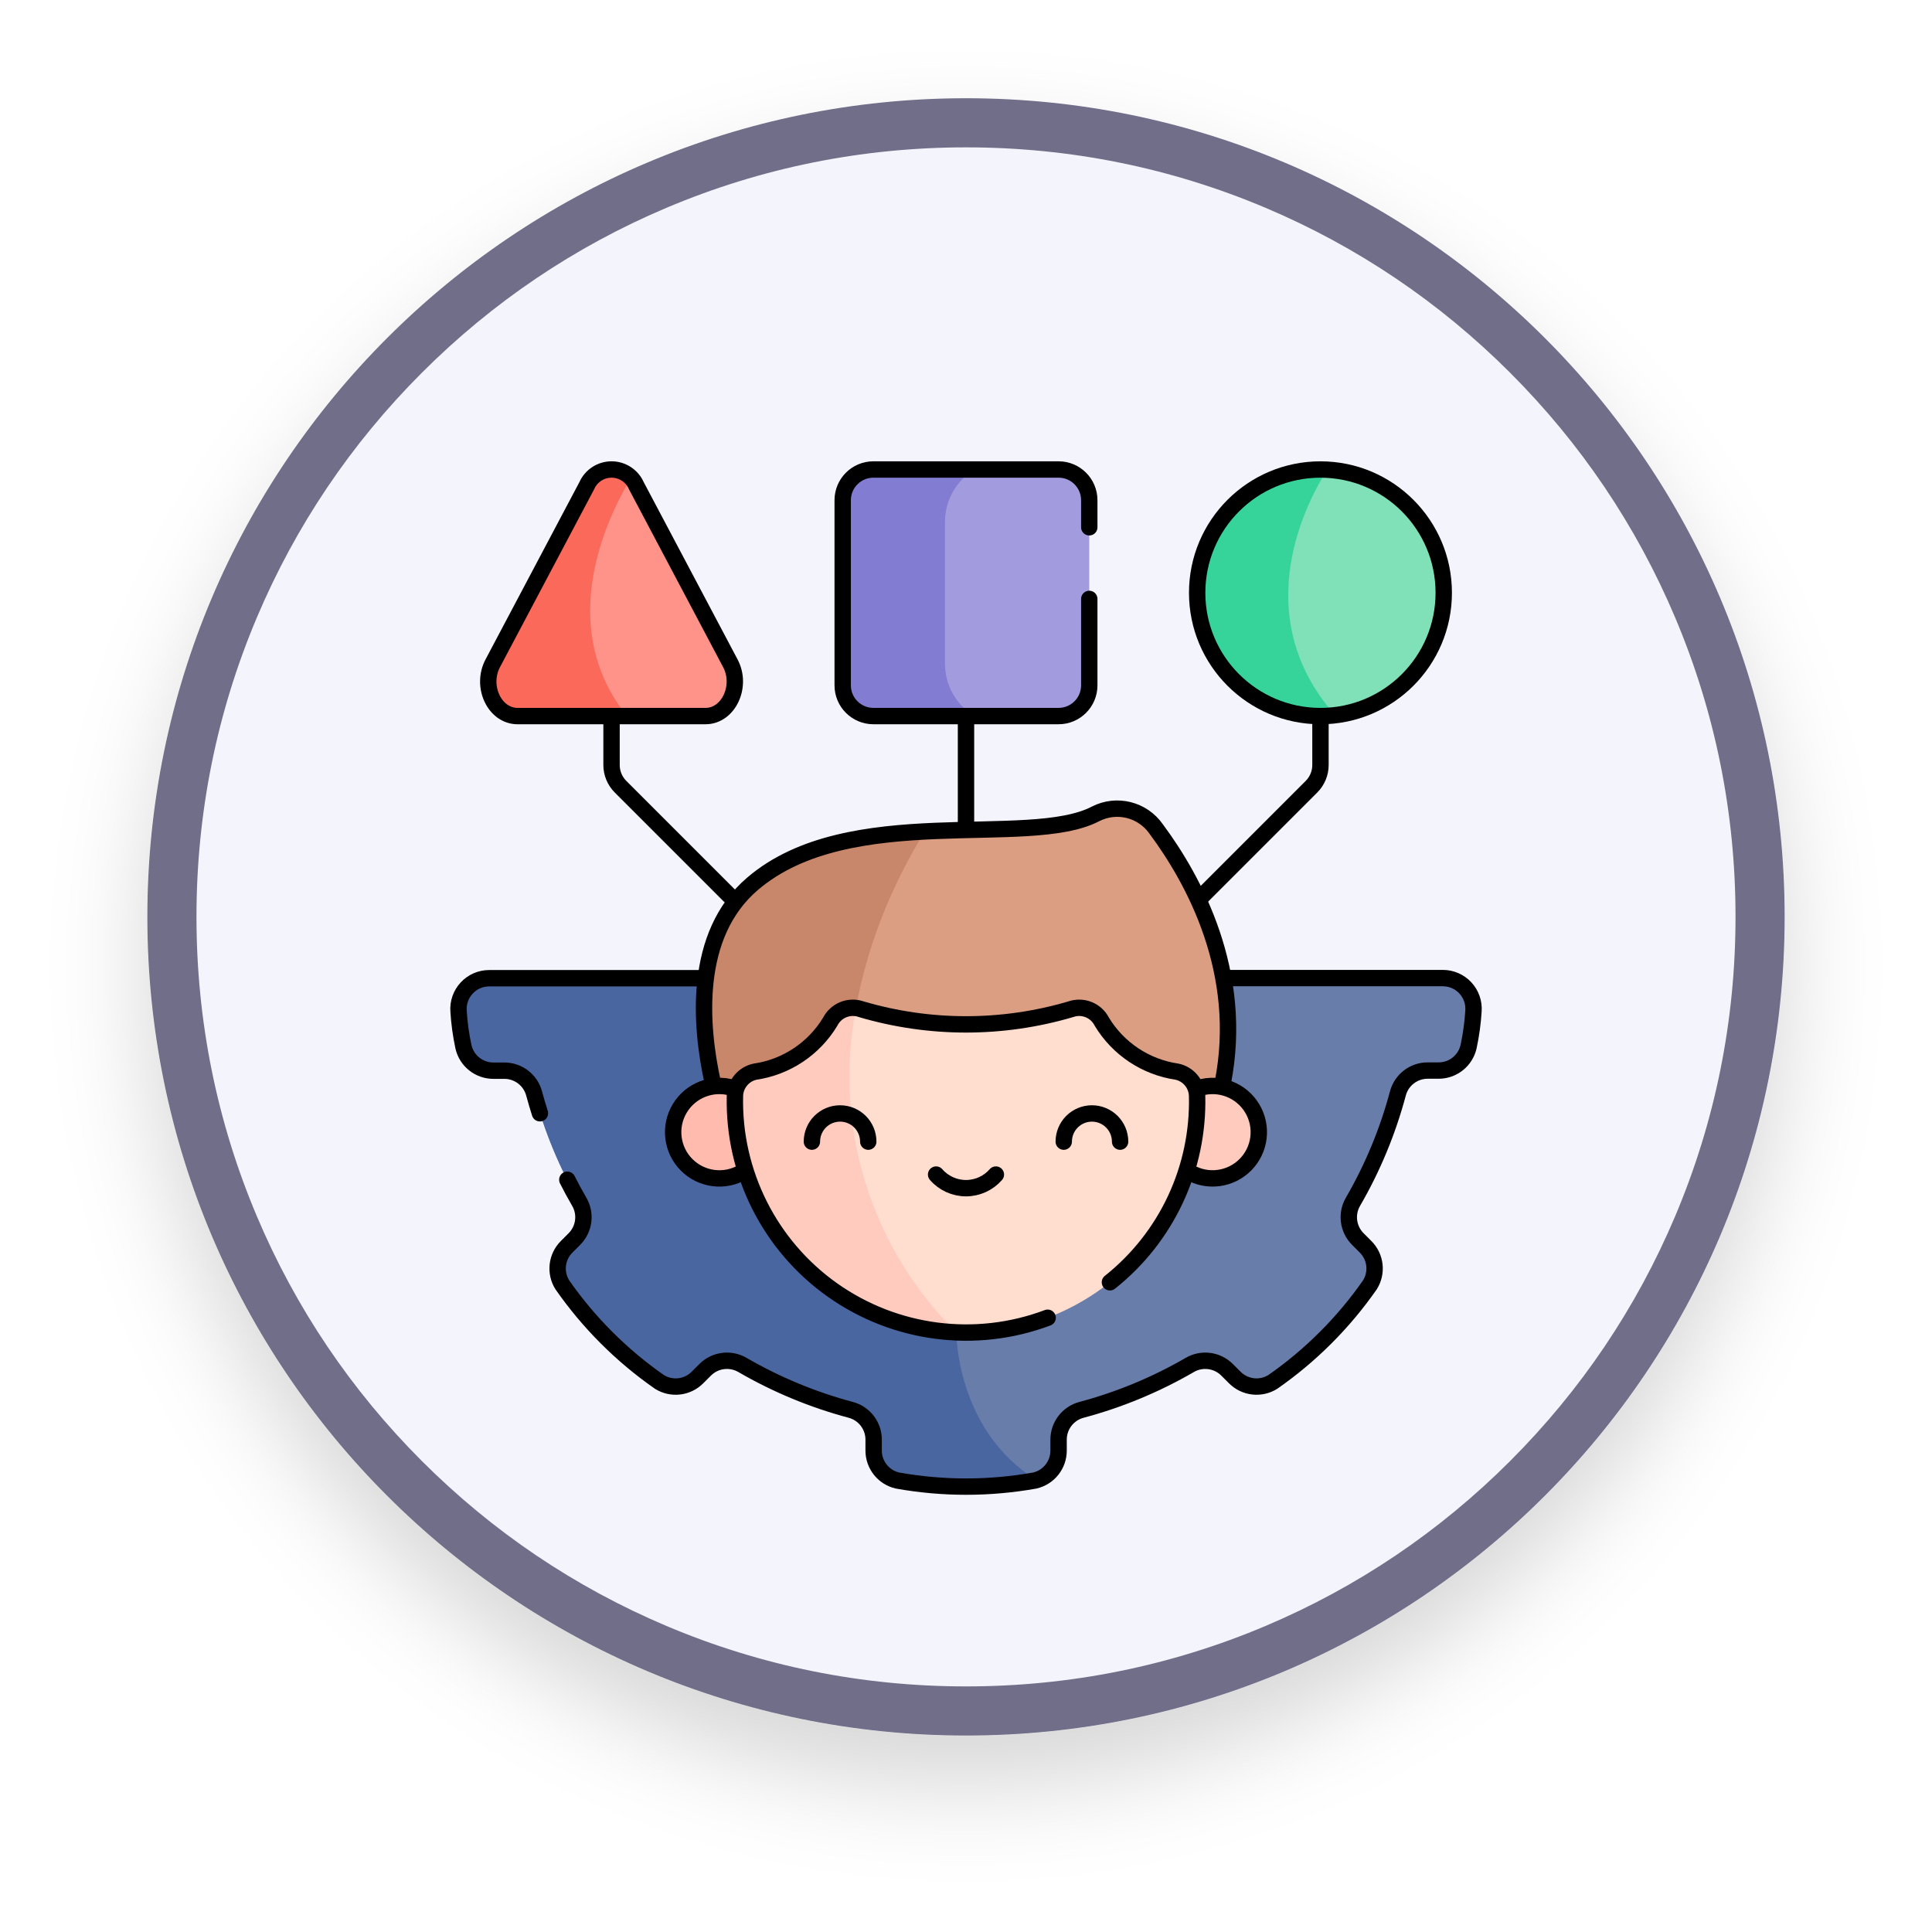
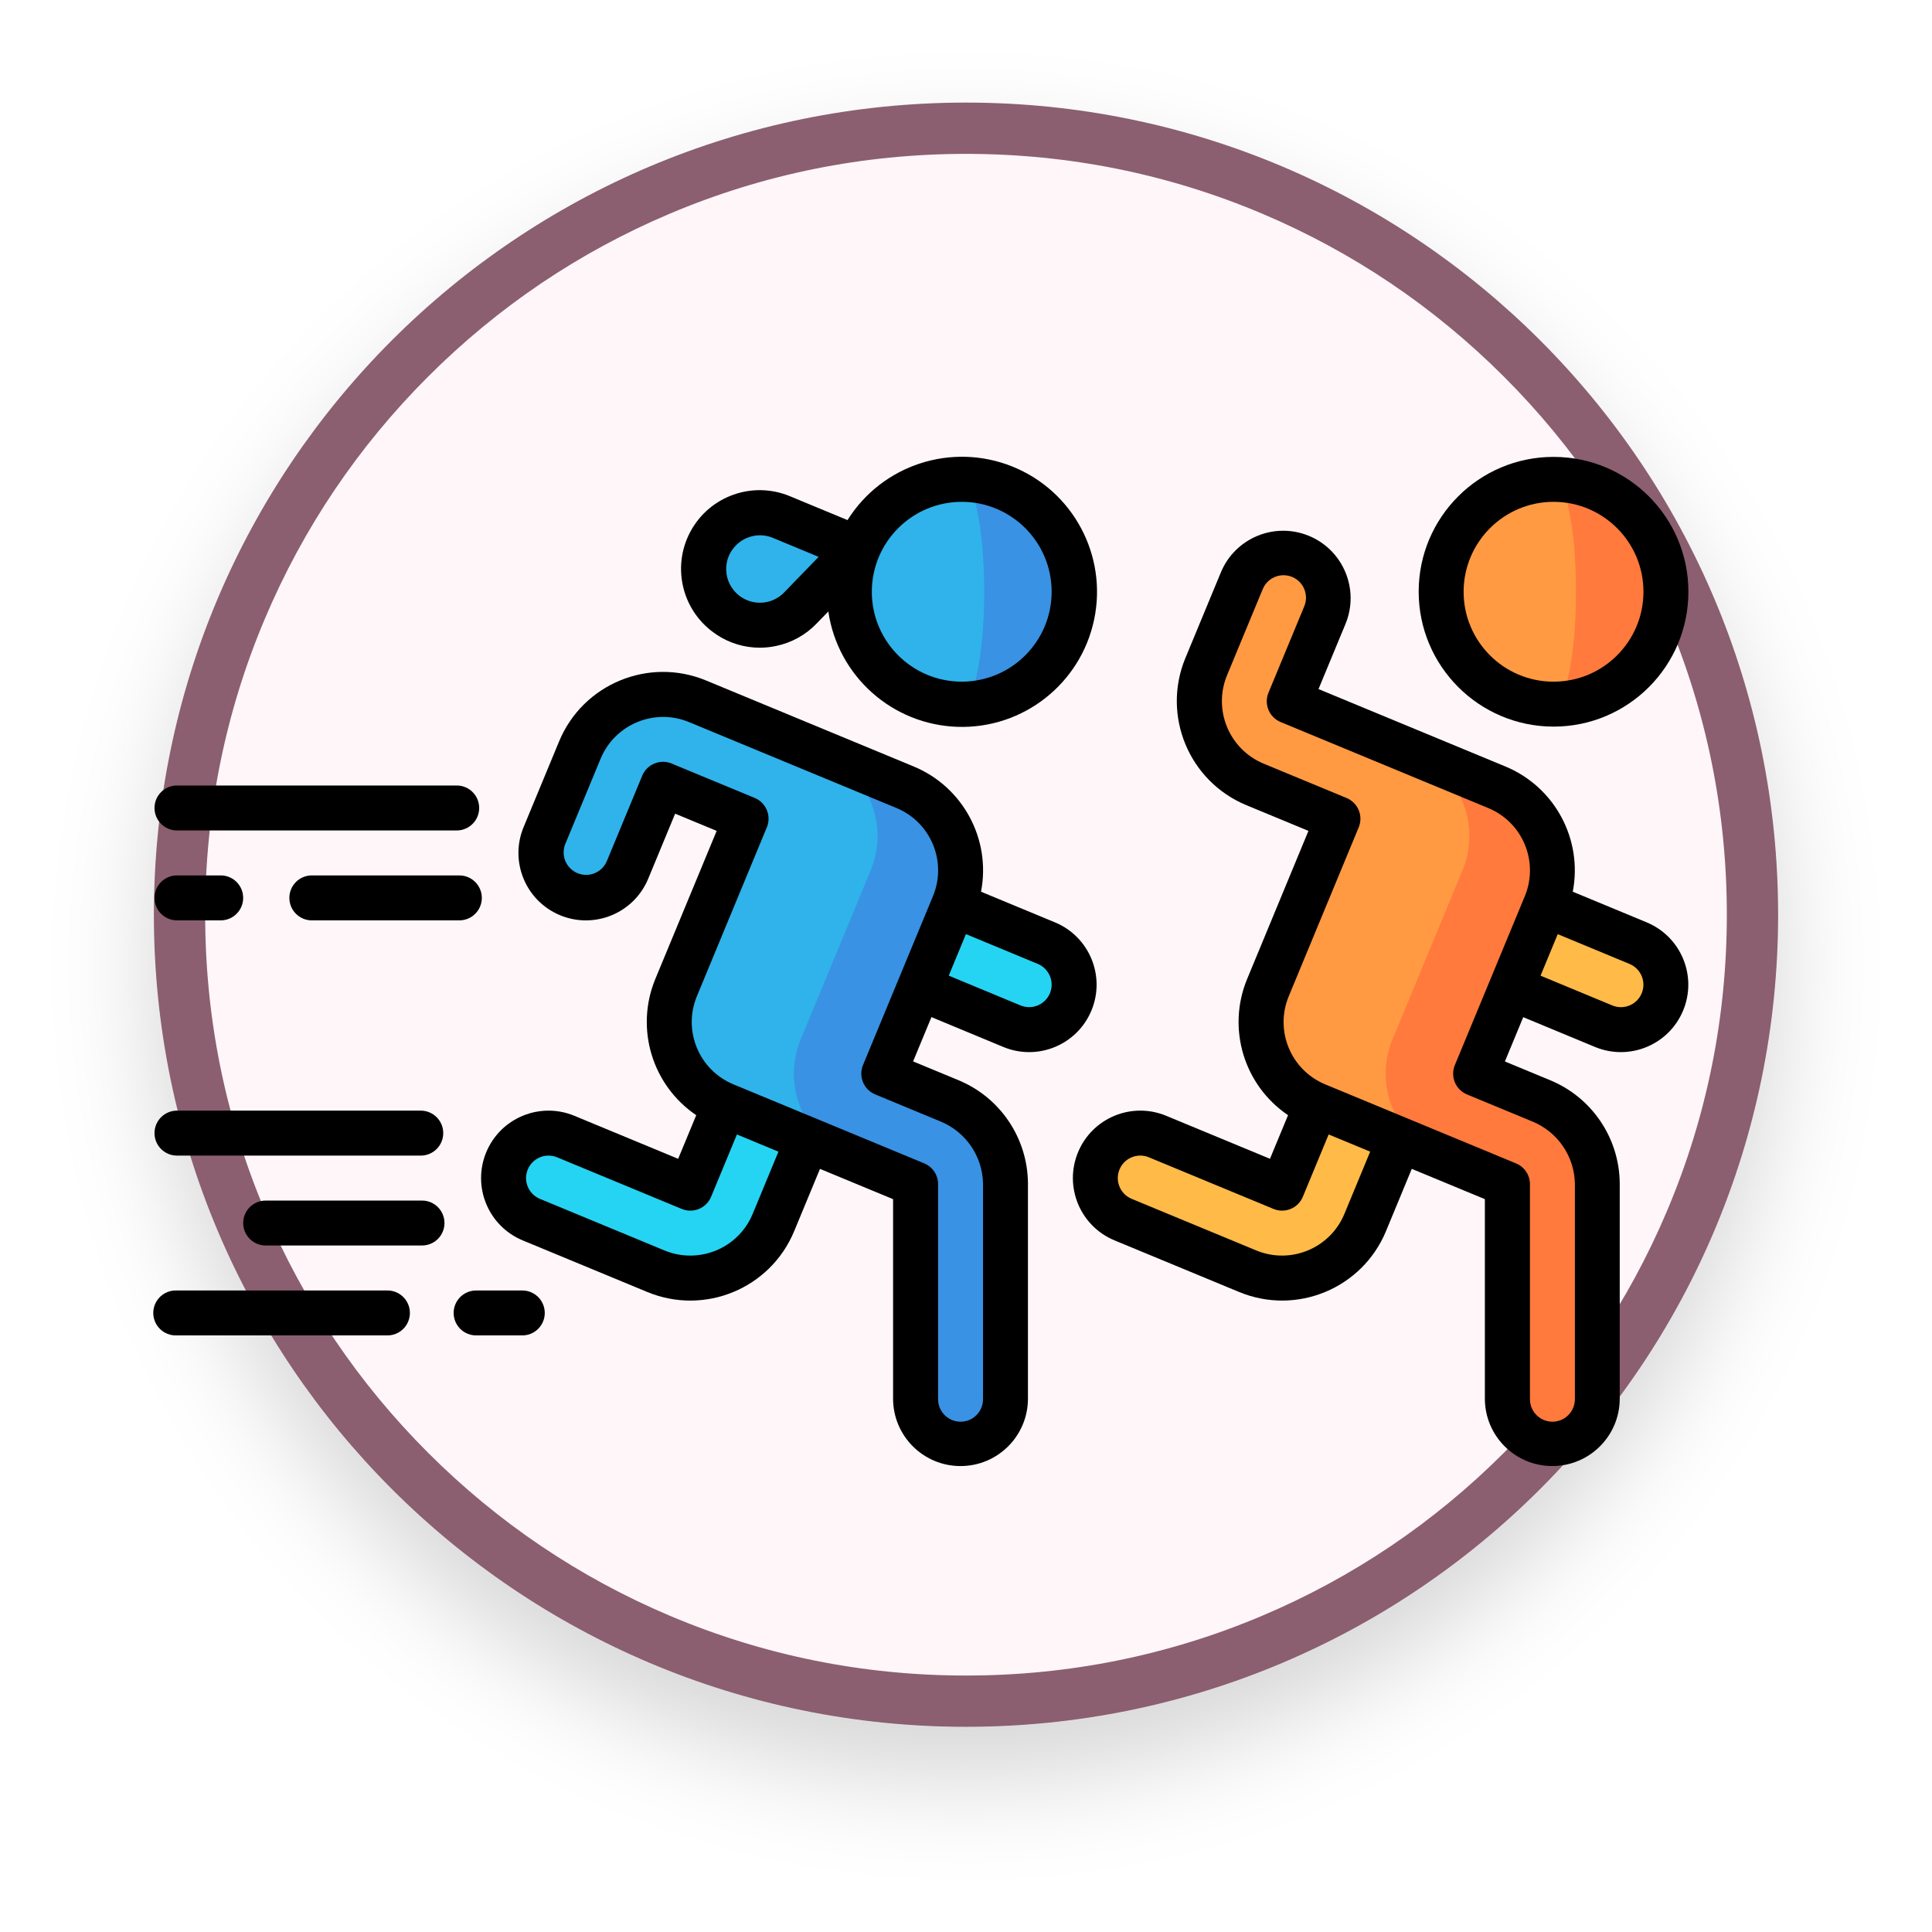
- <svg xmlns="http://www.w3.org/2000/svg" width="118" height="118" viewBox="0 0 118 118">
+ <svg xmlns="http://www.w3.org/2000/svg" width="113" height="113" viewBox="0 0 113 113">
  <defs>
-     <filter id="Path_982547" x="0" y="0" width="118" height="118" filterUnits="userSpaceOnUse">
+     <filter id="Path_982547" x="0" y="0" width="113" height="113" filterUnits="userSpaceOnUse">
      <feOffset dy="3" input="SourceAlpha" />
      <feGaussianBlur stdDeviation="3" result="blur" />
      <feFlood flood-opacity="0.161" />
      <feComposite operator="in" in2="blur" />
      <feComposite in="SourceGraphic" />
    </filter>
  </defs>
-   <g id="Group_1203522" data-name="Group 1203522" transform="translate(-426.652 -3976.515)">
-     <g id="Group_1202991" data-name="Group 1202991">
-       <g id="Group_1202526" data-name="Group 1202526" transform="translate(435.652 3982.515)">
-         <g id="Group_1178325" data-name="Group 1178325">
-           <g id="Group_1177679" data-name="Group 1177679">
-             <g id="Group_1172010" data-name="Group 1172010">
-               <g id="Group_1171046" data-name="Group 1171046">
-                 <g id="Group_1148525" data-name="Group 1148525">
-                   <g transform="matrix(1, 0, 0, 1, -9, -6)" filter="url(#Path_982547)">
-                     <g id="Path_982547-2" data-name="Path 982547" transform="translate(9 6)" fill="#f4f4fd">
-                       <path d="M 50 98.5 C 43.452 98.5 37.1 97.218 31.122 94.689 C 25.347 92.247 20.16 88.749 15.705 84.295 C 11.251 79.84 7.753 74.653 5.311 68.878 C 2.782 62.9 1.5 56.548 1.5 50 C 1.5 43.452 2.782 37.1 5.311 31.122 C 7.753 25.347 11.251 20.16 15.705 15.705 C 20.16 11.251 25.347 7.753 31.122 5.311 C 37.1 2.782 43.452 1.5 50 1.5 C 56.548 1.5 62.9 2.782 68.878 5.311 C 74.653 7.753 79.84 11.251 84.295 15.705 C 88.749 20.16 92.247 25.347 94.689 31.122 C 97.218 37.1 98.5 43.452 98.5 50 C 98.5 56.548 97.218 62.9 94.689 68.878 C 92.247 74.653 88.749 79.84 84.295 84.295 C 79.84 88.749 74.653 92.247 68.878 94.689 C 62.9 97.218 56.548 98.5 50 98.5 Z" stroke="none" />
-                       <path d="M 50 3 C 43.654 3 37.499 4.242 31.706 6.692 C 26.11 9.059 21.083 12.449 16.766 16.766 C 12.449 21.083 9.059 26.11 6.692 31.706 C 4.242 37.499 3 43.654 3 50 C 3 56.346 4.242 62.501 6.692 68.294 C 9.059 73.89 12.449 78.917 16.766 83.234 C 21.083 87.551 26.11 90.941 31.706 93.308 C 37.499 95.758 43.654 97 50 97 C 56.346 97 62.501 95.758 68.294 93.308 C 73.89 90.941 78.917 87.551 83.234 83.234 C 87.551 78.917 90.941 73.89 93.308 68.294 C 95.758 62.501 97 56.346 97 50 C 97 43.654 95.758 37.499 93.308 31.706 C 90.941 26.11 87.551 21.083 83.234 16.766 C 78.917 12.449 73.89 9.059 68.294 6.692 C 62.501 4.242 56.346 3 50 3 M 50 0 C 77.614 0 100 22.386 100 50 C 100 77.614 77.614 100 50 100 C 22.386 100 0 77.614 0 50 C 0 22.386 22.386 0 50 0 Z" stroke="none" fill="#6f6e88" />
+   <g id="Group_1203944" data-name="Group 1203944" transform="translate(-921.51 -4045.893)">
+     <g id="Group_1203574" data-name="Group 1203574" transform="translate(930.51 4051.893)">
+       <g id="Group_1177337" data-name="Group 1177337" transform="translate(0 0)">
+         <g id="Group_1176922" data-name="Group 1176922">
+           <g id="Group_1172322" data-name="Group 1172322">
+             <g id="Group_1164700" data-name="Group 1164700">
+               <g id="Group_1160931" data-name="Group 1160931">
+                 <g id="Group_1160749" data-name="Group 1160749">
+                   <g id="Group_1158891" data-name="Group 1158891">
+                     <g id="Group_1157406" data-name="Group 1157406">
+                       <g id="Group_1155793" data-name="Group 1155793">
+                         <g id="Group_1154704" data-name="Group 1154704">
+                           <g id="Group_1150790" data-name="Group 1150790">
+                             <g id="Group_1154214" data-name="Group 1154214">
+                               <g id="Group_1152583" data-name="Group 1152583">
+                                 <g id="Group_1146973" data-name="Group 1146973">
+                                   <g id="Group_1146954" data-name="Group 1146954">
+                                     <g transform="matrix(1, 0, 0, 1, -9, -6)" filter="url(#Path_982547)">
+                                       <g id="Path_982547-2" data-name="Path 982547" transform="translate(9 6)" fill="#fff6f9">
+                                         <path d="M 47.5 93.5 C 41.289 93.5 35.265 92.284 29.595 89.886 C 24.118 87.569 19.198 84.252 14.973 80.027 C 10.748 75.802 7.431 70.882 5.114 65.405 C 2.716 59.735 1.5 53.711 1.5 47.5 C 1.5 41.289 2.716 35.265 5.114 29.595 C 7.431 24.118 10.748 19.198 14.973 14.973 C 19.198 10.748 24.118 7.431 29.595 5.114 C 35.265 2.716 41.289 1.5 47.5 1.5 C 53.711 1.5 59.735 2.716 65.405 5.114 C 70.882 7.431 75.802 10.748 80.027 14.973 C 84.252 19.198 87.569 24.118 89.886 29.595 C 92.284 35.265 93.5 41.289 93.5 47.5 C 93.5 53.711 92.284 59.735 89.886 65.405 C 87.569 70.882 84.252 75.802 80.027 80.027 C 75.802 84.252 70.882 87.569 65.405 89.886 C 59.735 92.284 53.711 93.5 47.5 93.5 Z" stroke="none" />
+                                         <path d="M 47.5 3 C 41.491 3 35.664 4.176 30.18 6.496 C 24.881 8.737 20.122 11.946 16.034 16.034 C 11.946 20.121 8.737 24.881 6.496 30.179 C 4.176 35.664 3 41.491 3 47.5 C 3 53.509 4.176 59.336 6.496 64.82 C 8.737 70.119 11.946 74.878 16.034 78.966 C 20.122 83.054 24.881 86.263 30.18 88.504 C 35.664 90.824 41.491 92 47.5 92 C 53.509 92 59.336 90.824 64.821 88.504 C 70.119 86.263 74.878 83.054 78.966 78.966 C 83.054 74.878 86.263 70.119 88.504 64.82 C 90.824 59.336 92 53.509 92 47.5 C 92 41.491 90.824 35.664 88.504 30.179 C 86.263 24.881 83.054 20.121 78.966 16.034 C 74.878 11.946 70.119 8.737 64.821 6.496 C 59.336 4.176 53.509 3 47.5 3 M 47.5 0 C 73.734 0 95 21.266 95 47.5 C 95 73.733 73.734 95 47.5 95 C 21.266 95 7.62939453125e-06 73.733 7.62939453125e-06 47.5 C 7.62939453125e-06 21.266 21.266 0 47.5 0 Z" stroke="none" fill="#8b5e6f" />
+                                       </g>
+                                     </g>
+                                   </g>
+                                 </g>
+                               </g>
+                             </g>
+                           </g>
+                         </g>
+                       </g>
                    </g>
                  </g>
                </g>
              </g>
            </g>
          </g>
        </g>
      </g>
-       <g id="ability_14751604" transform="translate(446.651 3997.691)">
-         <g id="Group_1202988" data-name="Group 1202988" transform="translate(8.001 7.5)">
-           <path id="Path_1043244" data-name="Path 1043244" d="M70,257.979a14.687,14.687,0,0,1-.3,2.184,1.875,1.875,0,0,1-1.828,1.455h-.675a1.88,1.88,0,0,0-1.814,1.4,27.121,27.121,0,0,1-2.74,6.608,1.881,1.881,0,0,0,.29,2.278l.478.479a1.872,1.872,0,0,1,.264,2.321,23.816,23.816,0,0,1-5.929,5.929,1.872,1.872,0,0,1-2.321-.264l-.479-.478a1.881,1.881,0,0,0-2.278-.29,27.122,27.122,0,0,1-6.608,2.74,1.881,1.881,0,0,0-1.4,1.814v.675a1.874,1.874,0,0,1-1.333,1.8c-.04.012-.081.022-.123.032a23.86,23.86,0,0,1-8.386,0,1.875,1.875,0,0,1-1.455-1.828v-.675a1.881,1.881,0,0,0-1.4-1.814,27.122,27.122,0,0,1-6.608-2.74,1.881,1.881,0,0,0-2.278.29l-.479.478a1.872,1.872,0,0,1-2.321.264,23.816,23.816,0,0,1-5.929-5.929,1.873,1.873,0,0,1,.264-2.321l.478-.479a1.881,1.881,0,0,0,.29-2.278,27.122,27.122,0,0,1-2.74-6.608,1.88,1.88,0,0,0-1.814-1.4h-.675a1.875,1.875,0,0,1-1.828-1.455,14.687,14.687,0,0,1-.3-2.184,1.876,1.876,0,0,1,1.871-2.009H68.125A1.876,1.876,0,0,1,70,257.979Z" transform="translate(-8.001 -224.909)" fill="#687daa" />
-           <path id="Path_1043245" data-name="Path 1043245" d="M43.317,286.63c-.04.013-.081.023-.123.033a23.86,23.86,0,0,1-8.386,0,1.875,1.875,0,0,1-1.455-1.828v-.675a1.881,1.881,0,0,0-1.4-1.814,27.12,27.12,0,0,1-6.608-2.74,1.881,1.881,0,0,0-2.278.29l-.479.478a1.872,1.872,0,0,1-2.321.264,23.817,23.817,0,0,1-5.929-5.929,1.873,1.873,0,0,1,.264-2.321l.478-.479a1.881,1.881,0,0,0,.29-2.278,27.122,27.122,0,0,1-2.74-6.608,1.88,1.88,0,0,0-1.814-1.4h-.675a1.875,1.875,0,0,1-1.828-1.455,14.687,14.687,0,0,1-.3-2.184,1.876,1.876,0,0,1,1.871-2.009H30.8a53.527,53.527,0,0,1,7.608,21.636S38.39,283.607,43.317,286.63Z" transform="translate(-8.001 -224.909)" fill="#4a66a0" />
-           <path id="Path_1043246" data-name="Path 1043246" d="M159.53,192.981H130.178a22.846,22.846,0,0,1-.844-2.868l1.3-4.008-1.771-2.6h0a9.862,9.862,0,0,1,1.27-3.887l.969-.448.194-1.039q.2-.2.43-.4c2.8-2.388,6.728-2.99,10.521-3.189,4.217-.223,8.269.054,10.422-1.073a2.9,2.9,0,0,1,3.7.925C159.016,177.967,162.7,184.882,159.53,192.981Z" transform="translate(-113.751 -152.44)" fill="#db9e82" />
-           <path id="Path_1043247" data-name="Path 1043247" d="M137.137,202.758h-7.729s-4.075-10.453,1.545-15.248c2.8-2.388,6.728-2.99,10.521-3.189C140.007,186.635,135.8,194.184,137.137,202.758Z" transform="translate(-112.981 -162.216)" fill="#c8866a" />
-           <circle id="Ellipse_12590" data-name="Ellipse 12590" cx="2.824" cy="2.824" r="2.824" transform="translate(43.236 37.65)" fill="#ffcbbe" />
-           <circle id="Ellipse_12591" data-name="Ellipse 12591" cx="2.824" cy="2.824" r="2.824" transform="translate(13.116 37.65)" fill="#ffbbae" />
-           <path id="Path_1043248" data-name="Path 1043248" d="M208.718,276.207A14.12,14.12,0,0,1,194.6,290.326c-.2,0-.394,0-.589-.014l-8.181-3.8.851-15.15,1.2-.863a1.57,1.57,0,0,1,.316.075,22.672,22.672,0,0,0,12.8,0,1.55,1.55,0,0,1,1.893.76,6.456,6.456,0,0,0,4.593,3.054,1.554,1.554,0,0,1,1.228,1.485Q208.718,276.033,208.718,276.207Z" transform="translate(-163.599 -237.615)" fill="#ffddcf" />
-           <path id="Path_1043249" data-name="Path 1043249" d="M156.57,290.307a14.117,14.117,0,0,1-13.53-14.1q0-.173,0-.33a1.554,1.554,0,0,1,1.228-1.485,6.456,6.456,0,0,0,4.593-3.054,1.549,1.549,0,0,1,1.576-.835A21.929,21.929,0,0,0,156.57,290.307Z" transform="translate(-126.159 -237.61)" fill="#ffcbbe" />
-           <path id="Path_1043250" data-name="Path 1043250" d="M210.8,9.375v11.31a1.876,1.876,0,0,1-1.875,1.875h-5.139l-1.1-.218-.358.218h-4.718a1.876,1.876,0,0,1-1.875-1.875V9.375A1.876,1.876,0,0,1,197.615,7.5h11.311A1.876,1.876,0,0,1,210.8,9.375Z" transform="translate(-172.271 -7.5)" fill="#a29cde" />
-           <path id="Path_1043251" data-name="Path 1043251" d="M203.787,22.56h-6.172a1.876,1.876,0,0,1-1.875-1.875V9.375A1.876,1.876,0,0,1,197.615,7.5h6.172a3.744,3.744,0,0,0-1.8,3.2V19.36A3.744,3.744,0,0,0,203.787,22.56Z" transform="translate(-172.271 -7.5)" fill="#827cd2" />
-           <path id="Path_1043252" data-name="Path 1043252" d="M383.98,15.029a7.531,7.531,0,0,1-6.638,7.478l-1-.216-.83.211a7.531,7.531,0,0,1,.938-15c.14,0,.279,0,.416.013A7.529,7.529,0,0,1,383.98,15.029Z" transform="translate(-323.801 -7.5)" fill="#80e0b7" />
-           <path id="Path_1043253" data-name="Path 1043253" d="M377.342,22.509A7.53,7.53,0,1,1,376.451,7.5c.14,0,.279,0,.416.013C375.751,9.249,371.854,16.273,377.342,22.509Z" transform="translate(-323.801 -7.501)" fill="#36d49b" />
-           <path id="Path_1043254" data-name="Path 1043254" d="M35.841,22.561h-4.8l-1.173-.346-.7.346h-4.8c-1.4,0-2.258-1.821-1.515-3.225L28.585,8.491a1.633,1.633,0,0,1,2.7-.463,2.089,2.089,0,0,1,.33.463l5.74,10.845C38.1,20.74,37.243,22.561,35.841,22.561Z" transform="translate(-20.748 -7.501)" fill="#ff938a" />
-           <path id="Path_1043255" data-name="Path 1043255" d="M31.037,22.561H24.359c-1.4,0-2.258-1.821-1.515-3.225L28.585,8.491a1.633,1.633,0,0,1,2.7-.463C29.967,10.193,26.546,16.932,31.037,22.561Z" transform="translate(-20.748 -7.501)" fill="#fb695b" />
-         </g>
-         <g id="Group_1202990" data-name="Group 1202990" transform="translate(8.001 7.5)">
-           <path id="Path_1043256" data-name="Path 1043256" d="M377.492,129.911v2.745a1.872,1.872,0,0,1-.55,1.326l-6.832,6.832" transform="translate(-324.842 -114.608)" fill="none" stroke="#000" stroke-linecap="round" stroke-linejoin="round" stroke-miterlimit="10" stroke-width="1" />
-           <path id="Path_1043257" data-name="Path 1043257" d="M82.8,129.911v2.745a1.872,1.872,0,0,0,.55,1.326l6.909,6.909" transform="translate(-73.449 -114.608)" fill="none" stroke="#000" stroke-linecap="round" stroke-linejoin="round" stroke-miterlimit="10" stroke-width="1" />
-           <line id="Line_1137" data-name="Line 1137" y2="6.545" transform="translate(31 15.303)" fill="none" stroke="#000" stroke-linecap="round" stroke-linejoin="round" stroke-miterlimit="10" stroke-width="1" />
-           <path id="Path_1043258" data-name="Path 1043258" d="M12.978,264.227c-.128-.4-.244-.8-.353-1.2a1.88,1.88,0,0,0-1.814-1.4h-.675a1.875,1.875,0,0,1-1.828-1.455,14.687,14.687,0,0,1-.3-2.184,1.876,1.876,0,0,1,1.871-2.009H22.915" transform="translate(-8.001 -224.909)" fill="none" stroke="#000" stroke-linecap="round" stroke-linejoin="round" stroke-miterlimit="10" stroke-width="1" />
-           <path id="Path_1043259" data-name="Path 1043259" d="M97.23,255.971h13.215a1.876,1.876,0,0,1,1.871,2.009,14.686,14.686,0,0,1-.3,2.184,1.875,1.875,0,0,1-1.828,1.455h-.675a1.88,1.88,0,0,0-1.814,1.4,27.121,27.121,0,0,1-2.74,6.608,1.881,1.881,0,0,0,.29,2.278l.478.479a1.873,1.873,0,0,1,.264,2.321,23.838,23.838,0,0,1-5.929,5.929,1.873,1.873,0,0,1-2.321-.264l-.479-.478a1.881,1.881,0,0,0-2.278-.29,27.123,27.123,0,0,1-6.608,2.74,1.881,1.881,0,0,0-1.4,1.814v.675a1.875,1.875,0,0,1-1.455,1.828,23.86,23.86,0,0,1-8.386,0,1.875,1.875,0,0,1-1.455-1.828v-.675a1.881,1.881,0,0,0-1.4-1.814,27.123,27.123,0,0,1-6.608-2.74,1.881,1.881,0,0,0-2.278.29l-.479.478a1.872,1.872,0,0,1-2.321.264,23.839,23.839,0,0,1-5.929-5.929,1.873,1.873,0,0,1,.264-2.321l.478-.479a1.881,1.881,0,0,0,.29-2.278q-.383-.658-.726-1.34" transform="translate(-50.321 -224.909)" fill="none" stroke="#000" stroke-linecap="round" stroke-linejoin="round" stroke-miterlimit="10" stroke-width="1" />
-           <path id="Path_1043260" data-name="Path 1043260" d="M128.508,189.871c-.763-3.47-1.224-9.01,2.444-12.137,5.913-5.043,16.854-2.121,20.943-4.262a2.9,2.9,0,0,1,3.7.925c2.31,3.109,5.4,8.756,4.067,15.513" transform="translate(-112.98 -152.44)" fill="none" stroke="#000" stroke-linecap="round" stroke-linejoin="round" stroke-miterlimit="10" stroke-width="1" />
-           <path id="Path_1043261" data-name="Path 1043261" d="M365.66,308.79a2.823,2.823,0,1,1-.61,5.139" transform="translate(-320.415 -271.019)" fill="none" stroke="#000" stroke-linecap="round" stroke-linejoin="round" stroke-miterlimit="10" stroke-width="1" />
-           <path id="Path_1043262" data-name="Path 1043262" d="M117.169,313.923a2.824,2.824,0,1,1-.61-5.14" transform="translate(-99.804 -271.012)" fill="none" stroke="#000" stroke-linecap="round" stroke-linejoin="round" stroke-miterlimit="10" stroke-width="1" />
-           <path id="Path_1043263" data-name="Path 1043263" d="M165.946,287.256a14.091,14.091,0,0,0,5.325-11.378,1.554,1.554,0,0,0-1.228-1.485,6.456,6.456,0,0,1-4.593-3.054,1.55,1.55,0,0,0-1.893-.76,22.593,22.593,0,0,1-12.8,0,1.55,1.55,0,0,0-1.893.76,6.456,6.456,0,0,1-4.593,3.054,1.554,1.554,0,0,0-1.228,1.485,14.126,14.126,0,0,0,19.1,13.544" transform="translate(-126.156 -237.615)" fill="none" stroke="#000" stroke-linecap="round" stroke-linejoin="round" stroke-miterlimit="10" stroke-width="1" />
-           <path id="Path_1043264" data-name="Path 1043264" d="M210.8,15.405v5.28a1.876,1.876,0,0,1-1.875,1.875H197.615a1.876,1.876,0,0,1-1.875-1.875V9.376A1.876,1.876,0,0,1,197.615,7.5h11.311A1.876,1.876,0,0,1,210.8,9.376V11.03" transform="translate(-172.271 -7.501)" fill="none" stroke="#000" stroke-linecap="round" stroke-linejoin="round" stroke-miterlimit="10" stroke-width="1" />
-           <circle id="Ellipse_12592" data-name="Ellipse 12592" cx="7.53" cy="7.53" r="7.53" transform="translate(45.119 0)" fill="none" stroke="#000" stroke-linecap="round" stroke-linejoin="round" stroke-miterlimit="10" stroke-width="1" />
-           <path id="Path_1043265" data-name="Path 1043265" d="M22.843,19.335,28.584,8.49a1.653,1.653,0,0,1,3.029,0l5.741,10.844c.743,1.4-.112,3.225-1.514,3.225H24.357C22.954,22.56,22.1,20.739,22.843,19.335Z" transform="translate(-20.747 -7.5)" fill="none" stroke="#000" stroke-linecap="round" stroke-linejoin="round" stroke-miterlimit="10" stroke-width="1" />
-           <g id="Group_1202989" data-name="Group 1202989" transform="translate(21.588 39.33)">
-             <path id="Path_1043266" data-name="Path 1043266" d="M184.135,323.835a1.721,1.721,0,1,0-3.442,0" transform="translate(-180.693 -322.114)" fill="none" stroke="#000" stroke-linecap="round" stroke-linejoin="round" stroke-miterlimit="10" stroke-width="1" />
-             <path id="Path_1043267" data-name="Path 1043267" d="M303.738,323.835a1.721,1.721,0,1,1,3.442,0" transform="translate(-288.356 -322.114)" fill="none" stroke="#000" stroke-linecap="round" stroke-linejoin="round" stroke-miterlimit="10" stroke-width="1" />
-             <path id="Path_1043268" data-name="Path 1043268" d="M241.379,351.968a2.419,2.419,0,0,0,3.651,0" transform="translate(-233.793 -348.236)" fill="none" stroke="#000" stroke-linecap="round" stroke-linejoin="round" stroke-miterlimit="10" stroke-width="1" />
-           </g>
-         </g>
-       </g>
+     </g>
+     <g id="perseguir" transform="translate(930.51 3984.973)">
+       <path id="Path_1044672" data-name="Path 1044672" d="M131.625,276.206l-4.025,9.717-7.288-3.019a2.629,2.629,0,1,0-2.012,4.859l7.288,3.019a5.259,5.259,0,0,0,6.871-2.846l4.025-9.717Z" transform="translate(-96.222 -155.509)" fill="#25d4f2" />
+       <path id="Path_1044673" data-name="Path 1044673" d="M269.539,95.142v13.147a6.574,6.574,0,0,0,0-13.147Z" transform="translate(-222.289 -6.185)" fill="#3992e3" />
+       <path id="Path_1044674" data-name="Path 1044674" d="M239.927,101.716c0-3.631-.589-6.574-1.315-6.574a6.574,6.574,0,1,0,0,13.147C239.339,108.289,239.927,105.346,239.927,101.716Z" transform="translate(-191.363 -6.185)" fill="#2fb3ea" />
+       <path id="Path_1044675" data-name="Path 1044675" d="M239.964,229.849l-10.276-4.259-2.012,4.859,10.276,4.259a2.629,2.629,0,0,0,2.012-4.859Z" transform="translate(-187.765 -113.766)" fill="#25d4f2" />
+       <path id="Path_1044676" data-name="Path 1044676" d="M146.763,188.074l4.092-9.879a5.237,5.237,0,0,0,0-4.025c-.513-1.243-3.932-3.3-5.275-3.853l-7.288-3.019a5.274,5.274,0,0,0-6.871,2.846l-2.08,5.021a2.629,2.629,0,0,0,4.859,2.012l2.08-5.021,4.858,2.012-4.092,9.879a5.259,5.259,0,0,0,2.846,6.871l7.288,3.019Z" transform="translate(-106.502 -65.364)" fill="#2fb3ea" />
+       <path id="Path_1044677" data-name="Path 1044677" d="M225.9,224.163a2.629,2.629,0,1,1-5.258,0V211.618l-3.872-1.6a5.261,5.261,0,0,1-2.846-6.871l4.092-9.879a5.261,5.261,0,0,0-2.846-6.871l4.859,2.012a5.259,5.259,0,0,1,2.846,6.871l-4.092,9.879,3.832,1.587a5.3,5.3,0,0,1,3.286,4.839Z" transform="translate(-176.089 -81.439)" fill="#3992e3" />
+       <path id="Path_1044678" data-name="Path 1044678" d="M329.085,276.206l-4.025,9.717-7.288-3.019a2.629,2.629,0,0,0-2.012,4.859l7.288,3.019a5.259,5.259,0,0,0,6.871-2.846l4.025-9.717Z" transform="translate(-259.068 -155.509)" fill="#ffba48" />
+       <path id="Path_1044679" data-name="Path 1044679" d="M467,95.142v13.147a6.574,6.574,0,1,0,0-13.147Z" transform="translate(-385.136 -6.185)" fill="#ff7a3c" />
+       <path id="Path_1044680" data-name="Path 1044680" d="M437.388,101.716c0-3.631-.589-6.574-1.315-6.574a6.574,6.574,0,0,0,0,13.147C436.8,108.289,437.388,105.346,437.388,101.716Z" transform="translate(-354.21 -6.185)" fill="#ff9a42" />
+       <path id="Path_1044681" data-name="Path 1044681" d="M437.425,229.849l-10.276-4.259-2.012,4.859,10.276,4.259a2.629,2.629,0,0,0,2.012-4.859Z" transform="translate(-350.611 -113.766)" fill="#ffba48" />
+       <path id="Path_1044682" data-name="Path 1044682" d="M362.545,149.22l4.092-9.879a5.237,5.237,0,0,0,0-4.025c-.513-1.243-3.932-3.3-5.275-3.853l-7.288-3.019,2.08-5.021a2.629,2.629,0,1,0-4.859-2.012l-2.08,5.021a5.275,5.275,0,0,0,2.846,6.871l4.859,2.012-4.092,9.879a5.259,5.259,0,0,0,2.846,6.871l7.288,3.019Z" transform="translate(-287.67 -26.511)" fill="#ff9a42" />
+       <path id="Path_1044683" data-name="Path 1044683" d="M423.359,224.163a2.629,2.629,0,1,1-5.258,0V211.618l-3.872-1.6a5.261,5.261,0,0,1-2.846-6.871l4.092-9.879a5.261,5.261,0,0,0-2.846-6.871l4.859,2.012a5.259,5.259,0,0,1,2.846,6.871l-4.092,9.879,3.832,1.587a5.3,5.3,0,0,1,3.286,4.839Z" transform="translate(-338.937 -81.439)" fill="#ff7a3c" />
+       <path id="Path_1044684" data-name="Path 1044684" d="M189.131,111.871l3.354-3.46-4.452-1.844a3.287,3.287,0,1,0,1.1,5.3Z" transform="translate(-151.309 -15.395)" fill="#2fb3ea" />
+       <path id="Path_1044685" data-name="Path 1044685" d="M429.888,103.419A7.888,7.888,0,1,0,422,95.53,7.9,7.9,0,0,0,429.888,103.419Zm0-13.147a5.259,5.259,0,1,1-5.259,5.259A5.265,5.265,0,0,1,429.888,90.271Z" transform="translate(-348.024)" />
+       <path id="Path_1044686" data-name="Path 1044686" d="M340.2,135.187l-4.324-1.793a6.577,6.577,0,0,0-3.939-7.324l-10.932-4.528,1.577-3.806a3.944,3.944,0,1,0-7.288-3.019l-2.08,5.021a6.589,6.589,0,0,0,3.558,8.589l3.644,1.509L316.83,138.5a6.578,6.578,0,0,0,2.393,7.964l-1.057,2.551-6.073-2.516a3.944,3.944,0,1,0-3.019,7.288l7.288,3.019a6.574,6.574,0,0,0,8.589-3.558l1.509-3.644,4.275,1.771v11.667a3.944,3.944,0,0,0,7.888,0V150.455a6.579,6.579,0,0,0-4.1-6.048l-2.617-1.084,1.073-2.591,4.2,1.743a3.944,3.944,0,0,0,3.019-7.288Zm-17.682,17.055a3.949,3.949,0,0,1-5.153,2.135l-7.288-3.019a1.315,1.315,0,1,1,1.006-2.43l7.288,3.019a1.314,1.314,0,0,0,1.718-.712l1.509-3.644,2.429,1.006Zm11-5.406A4.006,4.006,0,0,1,336,150.46v12.582a1.315,1.315,0,1,1-2.629,0V150.5a1.315,1.315,0,0,0-.812-1.215l-11.16-4.622a3.944,3.944,0,0,1-2.135-5.154l4.092-9.879a1.314,1.314,0,0,0-.712-1.718l-4.859-2.012a3.96,3.96,0,0,1-2.135-5.153l2.08-5.021a1.315,1.315,0,1,1,2.429,1.006l-2.08,5.021a1.314,1.314,0,0,0,.712,1.718l12.146,5.032a3.944,3.944,0,0,1,2.135,5.153l-4.092,9.879a1.314,1.314,0,0,0,.712,1.718Zm6.39-7.5a1.317,1.317,0,0,1-1.717.712l-4.2-1.743,1.006-2.429,4.2,1.743A1.316,1.316,0,0,1,339.909,139.334Z" transform="translate(-252.887 -20.319)" />
+       <path id="Path_1044687" data-name="Path 1044687" d="M139.724,181.324a3.944,3.944,0,0,0,3.019-7.288l-4.324-1.793a6.577,6.577,0,0,0-3.939-7.325l-12.147-5.031a6.58,6.58,0,0,0-8.589,3.558l-2.08,5.021a3.944,3.944,0,1,0,7.288,3.019l1.576-3.806,2.429,1.006-3.589,8.665a6.585,6.585,0,0,0,2.394,7.964l-1.057,2.551-6.073-2.516a3.944,3.944,0,0,0-3.019,7.288l7.288,3.019a6.574,6.574,0,0,0,8.589-3.558L129,188.454l4.275,1.771v11.667a3.944,3.944,0,0,0,7.888,0V189.3a6.579,6.579,0,0,0-4.1-6.048l-2.617-1.084,1.073-2.591Zm2.724-3.141a1.317,1.317,0,0,1-1.717.712l-4.2-1.743,1.006-2.429,4.2,1.742a1.316,1.316,0,0,1,.712,1.718Zm-17.387,12.909a3.949,3.949,0,0,1-5.153,2.135l-7.288-3.019a1.315,1.315,0,1,1,1.006-2.43l7.288,3.019a1.314,1.314,0,0,0,1.718-.712l1.509-3.644,2.429,1.006Zm11-5.406a4.006,4.006,0,0,1,2.475,3.624v12.582a1.315,1.315,0,1,1-2.629,0V189.346a1.315,1.315,0,0,0-.812-1.215l-11.16-4.622a3.944,3.944,0,0,1-2.135-5.154l4.092-9.879a1.315,1.315,0,0,0-.712-1.718l-4.859-2.012a1.314,1.314,0,0,0-1.718.712l-2.08,5.021a1.315,1.315,0,0,1-2.429-1.006l2.08-5.021a3.96,3.96,0,0,1,5.153-2.135l12.147,5.031a3.944,3.944,0,0,1,2.135,5.153l-4.092,9.879a1.315,1.315,0,0,0,.712,1.718Z" transform="translate(-90.04 -59.168)" />
+       <path id="Path_1044688" data-name="Path 1044688" d="M15.646,305.773H1.315a1.315,1.315,0,0,0,0,2.629H15.646a1.315,1.315,0,0,0,0-2.629Z" transform="translate(0 -179.893)" />
+       <path id="Path_1044689" data-name="Path 1044689" d="M40.387,335.773H31.315a1.315,1.315,0,1,0,0,2.629h9.073a1.315,1.315,0,1,0,0-2.629Z" transform="translate(-24.741 -204.634)" />
+       <path id="Path_1044690" data-name="Path 1044690" d="M13.624,365.773H1.315a1.315,1.315,0,1,0,0,2.629H13.624a1.315,1.315,0,1,0,0-2.629Z" transform="translate(0 -229.375)" />
+       <path id="Path_1044691" data-name="Path 1044691" d="M104.164,365.773h-2.629a1.315,1.315,0,1,0,0,2.629h2.629a1.315,1.315,0,1,0,0-2.629Z" transform="translate(-82.652 -229.375)" />
+       <path id="Path_1044692" data-name="Path 1044692" d="M1.315,229.921H3.944a1.315,1.315,0,0,0,0-2.629H1.315a1.315,1.315,0,0,0,0,2.629Z" transform="translate(0 -115.17)" />
+       <path id="Path_1044693" data-name="Path 1044693" d="M54.943,227.292H46.315a1.315,1.315,0,0,0,0,2.629h8.628a1.315,1.315,0,1,0,0-2.629Z" transform="translate(-37.112 -115.17)" />
+       <path id="Path_1044694" data-name="Path 1044694" d="M1.315,199.921H17.748a1.315,1.315,0,0,0,0-2.629H1.315a1.315,1.315,0,0,0,0,2.629Z" transform="translate(0 -90.429)" />
+       <path id="Path_1044695" data-name="Path 1044695" d="M178.042,98.047a4.569,4.569,0,0,0,2.517.757,4.652,4.652,0,0,0,.942-.1,4.575,4.575,0,0,0,2.386-1.319l.679-.7a7.9,7.9,0,1,0,1.123-5.346l-3.335-1.382a4.6,4.6,0,0,0-4.312,8.087Zm14.327-7.776a5.259,5.259,0,1,1-5.259,5.259A5.265,5.265,0,0,1,192.369,90.271Zm-13.448,2.847a1.96,1.96,0,0,1,1.248-.848,1.968,1.968,0,0,1,1.171.116L184,93.49l-2.013,2.077a1.972,1.972,0,0,1-3.071-2.448Z" transform="translate(-145.119 0)" />
    </g>
  </g>
</svg>
